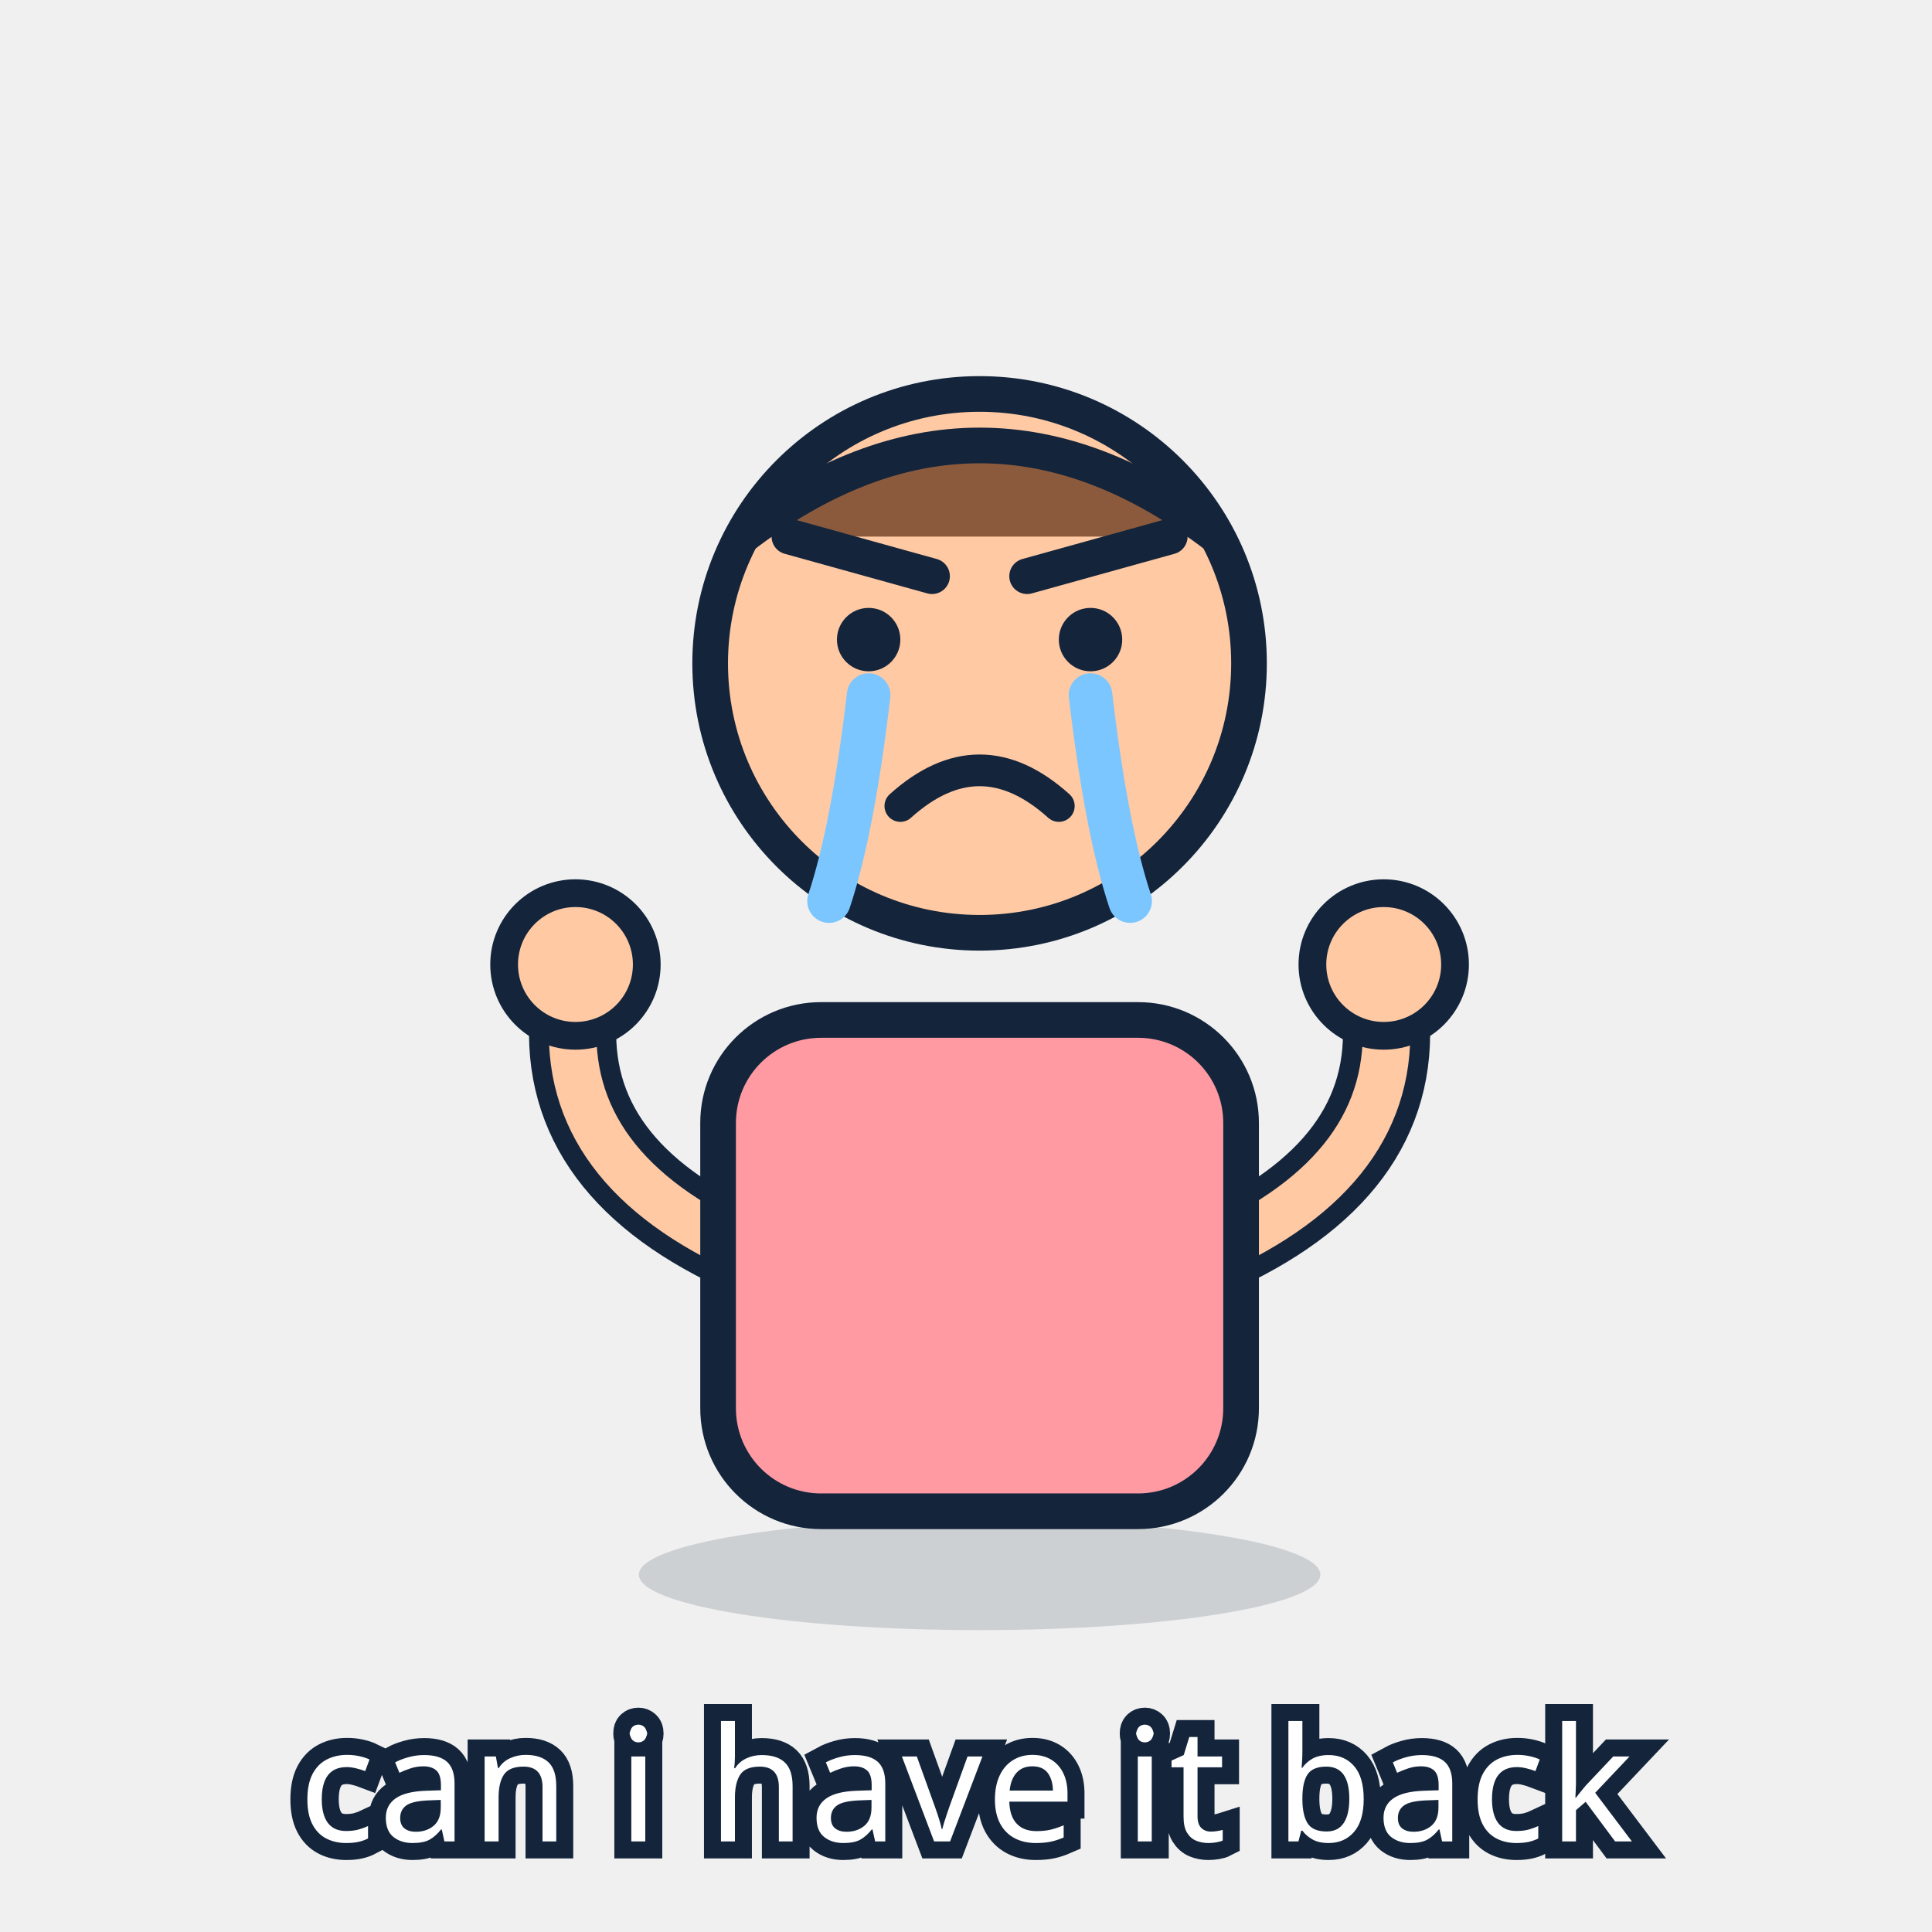
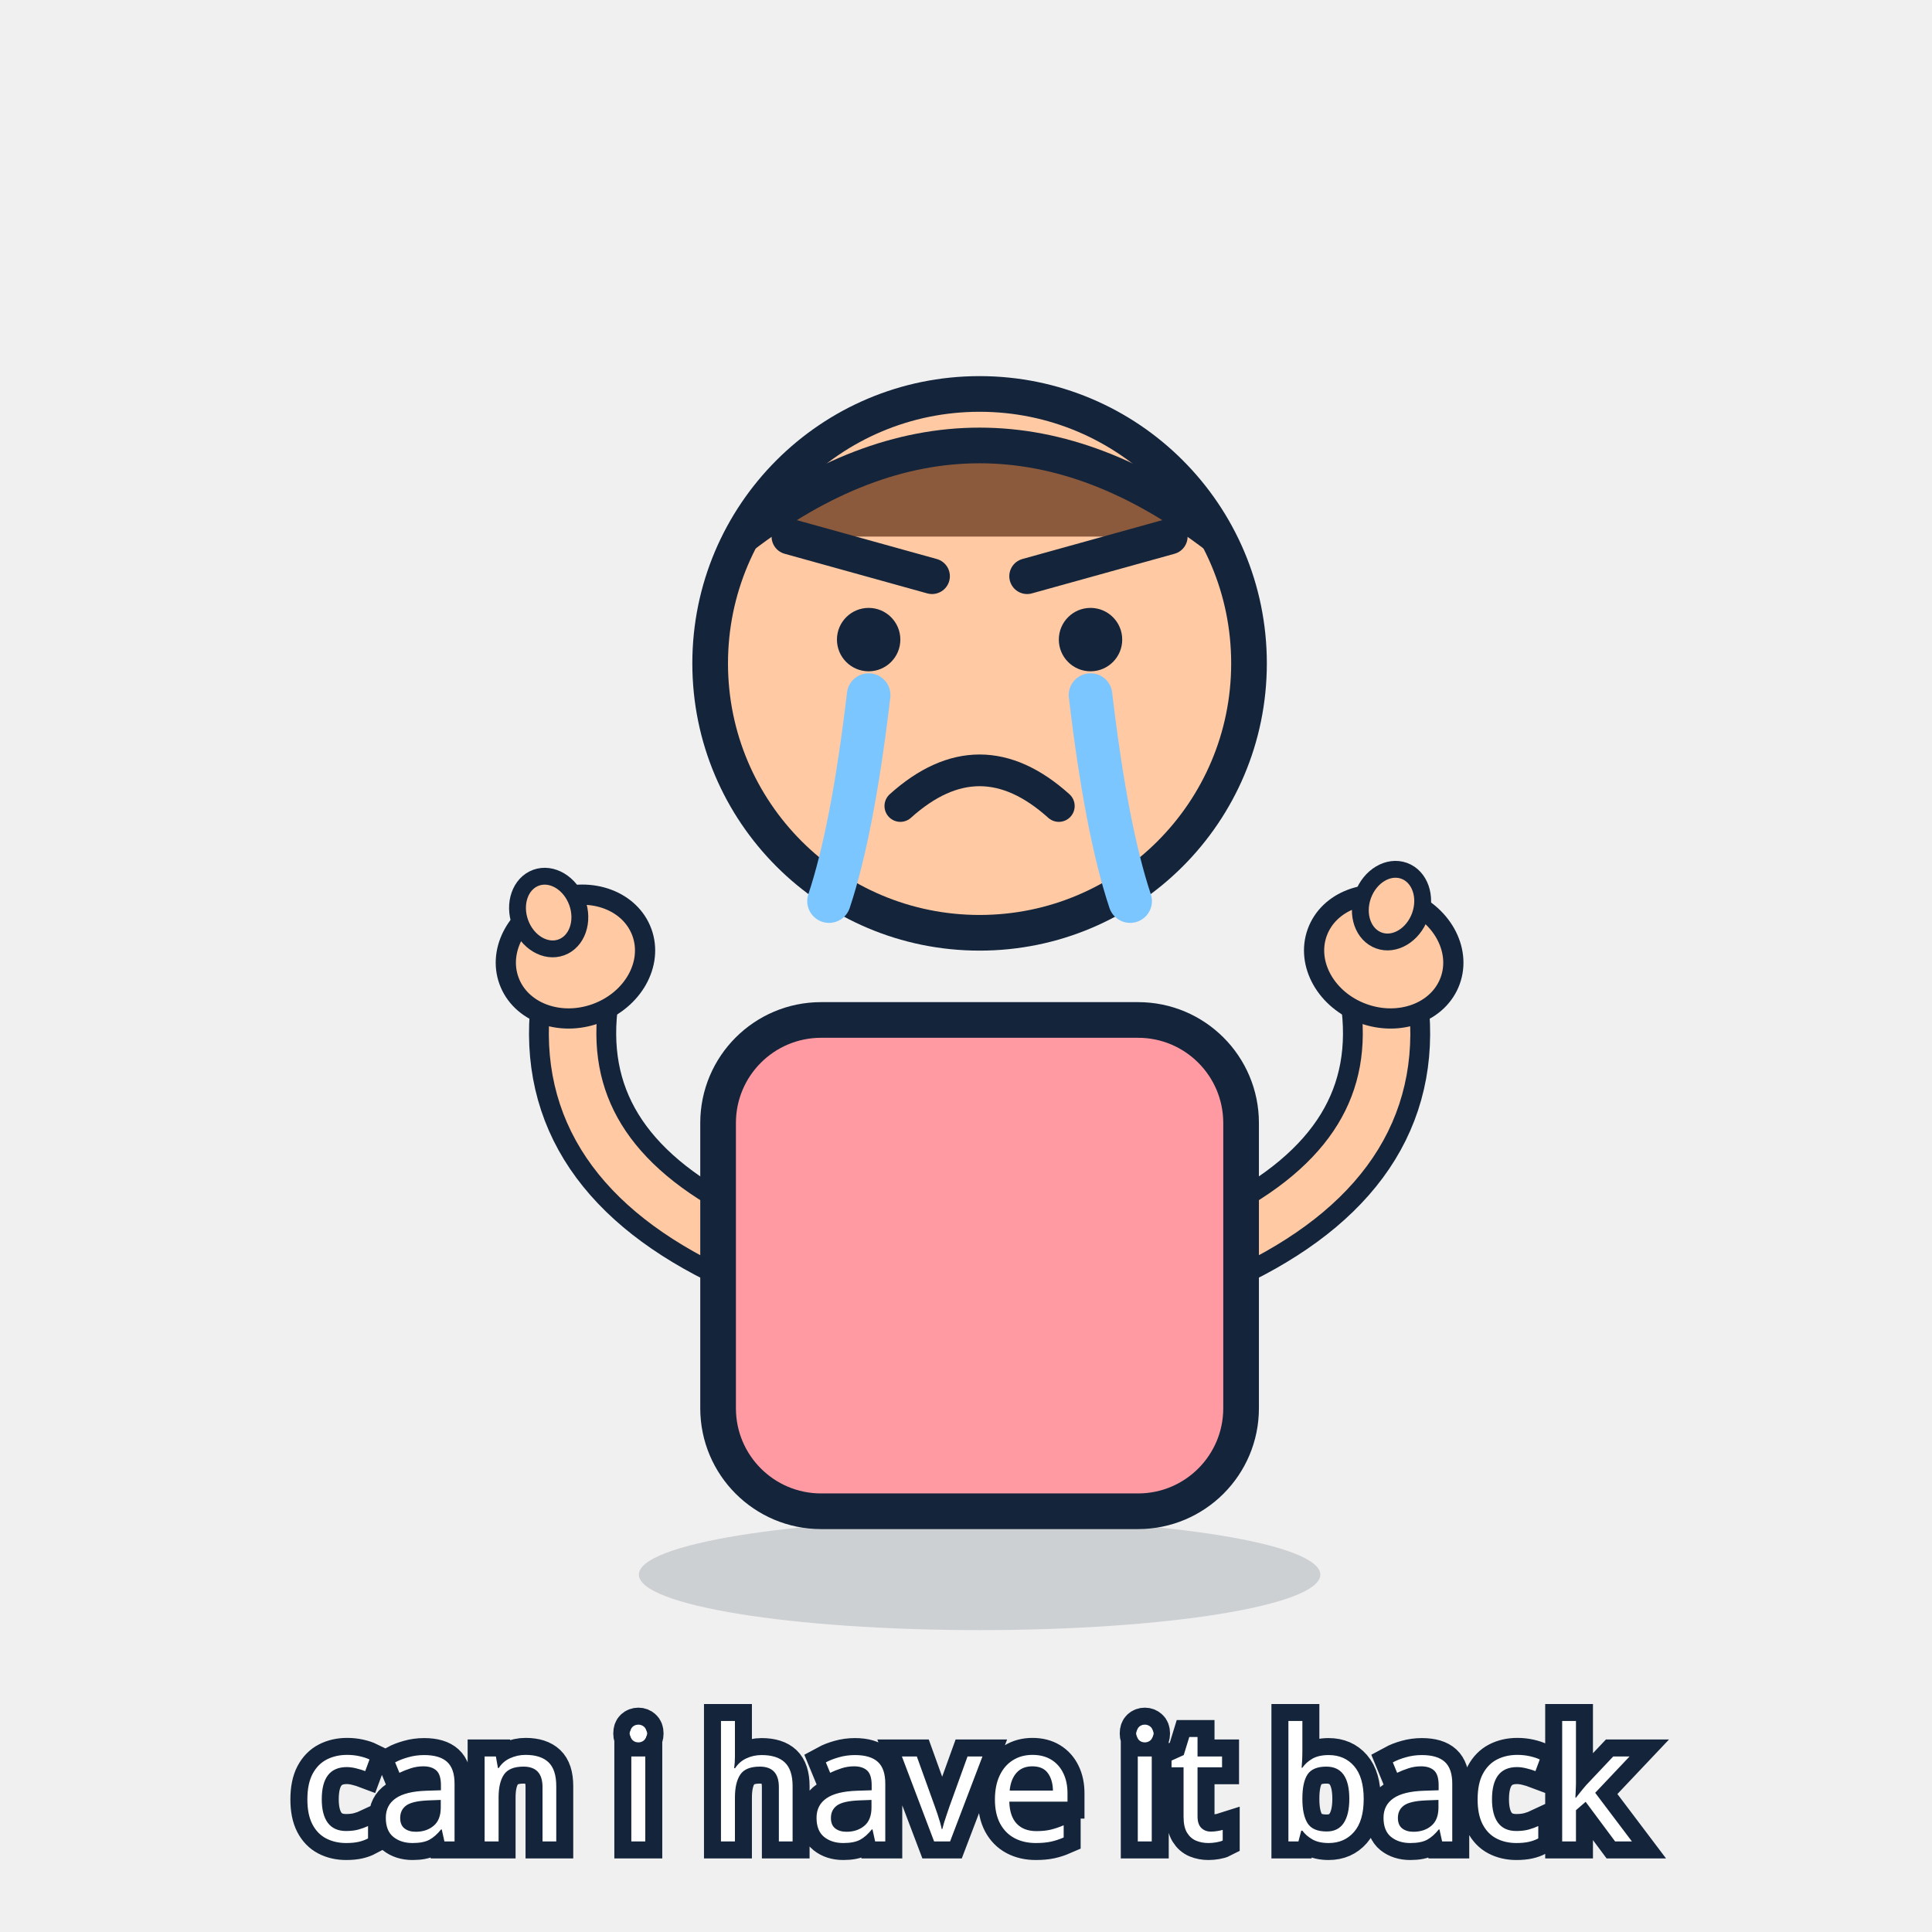
<svg xmlns="http://www.w3.org/2000/svg" viewBox="0 0 512 512" width="512" height="512">
  <defs>
    <clipPath id="jarclip">
      <rect x="96" y="120" width="232" height="256" rx="40" />
    </clipPath>
  </defs>
  <g transform="translate(142,96) scale(1.05)">
    <ellipse cx="112" cy="306" rx="86" ry="14" fill="#13243B" opacity=".16" />
    <path d="M48 222 Q4 200 10 160" fill="none" stroke="#13243B" stroke-width="22" stroke-linecap="round" />
    <path d="M176 222 Q220 200 214 160" fill="none" stroke="#13243B" stroke-width="22" stroke-linecap="round" />
    <path d="M48 222 Q4 200 10 160" fill="none" stroke="#FFC9A3" stroke-width="12" stroke-linecap="round" />
    <path d="M176 222 Q220 200 214 160" fill="none" stroke="#FFC9A3" stroke-width="12" stroke-linecap="round" />
-     <circle cx="10" cy="152" r="18" fill="#FFC9A3" stroke="#13243B" stroke-width="7" />
-     <circle cx="214" cy="152" r="18" fill="#FFC9A3" stroke="#13243B" stroke-width="7" />
+     <g transform="translate(10,150) rotate(-20) scale(0.85)">
+       <ellipse cx="0" cy="0" rx="21" ry="18" fill="#FFC9A3" stroke="#13243B" stroke-width="6" />
+       <ellipse cx="-3" cy="-15" rx="9" ry="11" fill="#FFC9A3" stroke="#13243B" stroke-width="5" />
+     </g>
+     <g transform="translate(214,150) rotate(20) scale(0.85)">
+       <ellipse cx="0" cy="0" rx="21" ry="18" fill="#FFC9A3" stroke="#13243B" stroke-width="6" />
+       <ellipse cx="-3" cy="-15" rx="9" ry="11" fill="#FFC9A3" stroke="#13243B" stroke-width="5" />
+     </g>
    <rect x="46" y="166" width="132" height="124" rx="26" fill="#FF9AA2" stroke="#13243B" stroke-width="9" />
    <circle cx="112" cy="76" r="68" fill="#FFC9A3" stroke="#13243B" stroke-width="9" />
    <path d="M52 44 Q112 -2 172 44" fill="#8B5A3C" stroke="#13243B" stroke-width="9" stroke-linejoin="round" />
    <circle cx="84" cy="70" r="8" fill="#13243B" />
    <circle cx="140" cy="70" r="8" fill="#13243B" />
    <path d="M84 84 Q80 118 74 136" stroke="#7CC6FF" stroke-width="11" stroke-linecap="round" fill="none" />
    <path d="M140 84 Q144 118 150 136" stroke="#7CC6FF" stroke-width="11" stroke-linecap="round" fill="none" />
    <path d="M92 112 Q112 94 132 112" fill="none" stroke="#13243B" stroke-width="8" stroke-linecap="round" />
    <path d="M64 44 L100 54" stroke="#13243B" stroke-width="9" stroke-linecap="round" />
    <path d="M160 44 L124 54" stroke="#13243B" stroke-width="9" stroke-linecap="round" />
  </g>
  <text x="256" y="488" text-anchor="middle" font-family="Lilita One" font-size="42" fill="#fff" stroke="#13243B" stroke-width="9" paint-order="stroke" letter-spacing="1">can i have it back</text>
</svg>
